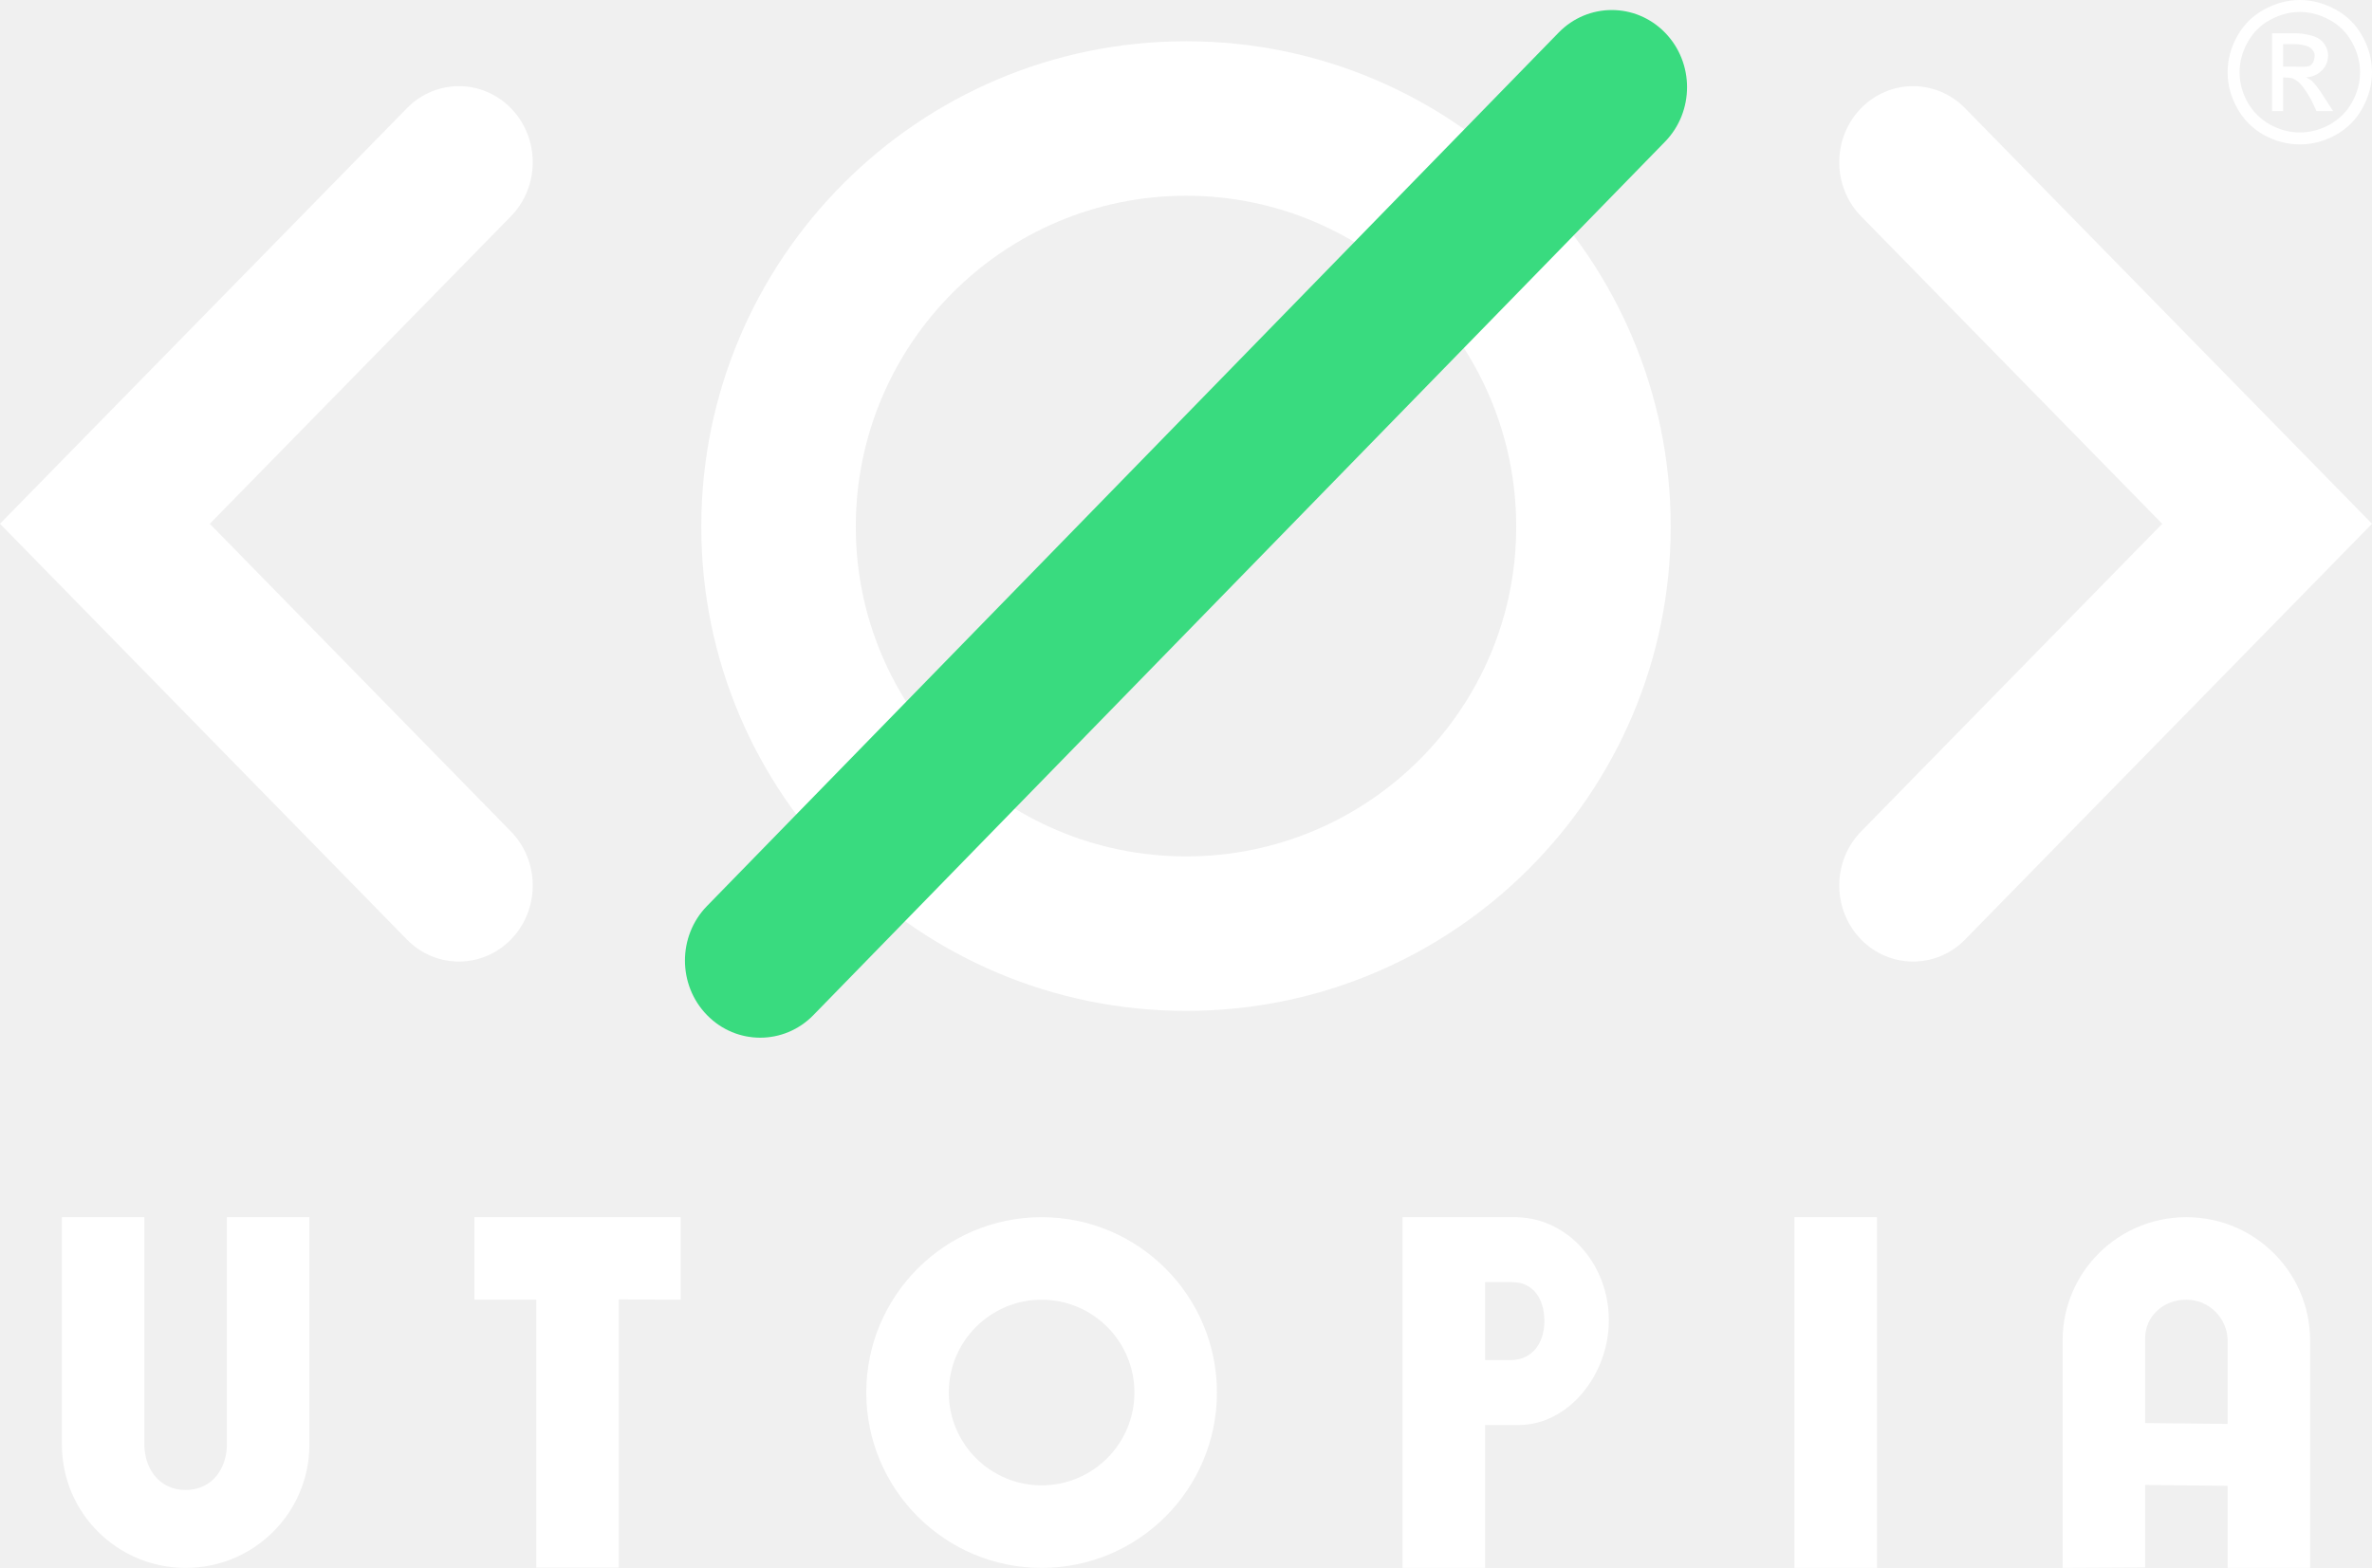
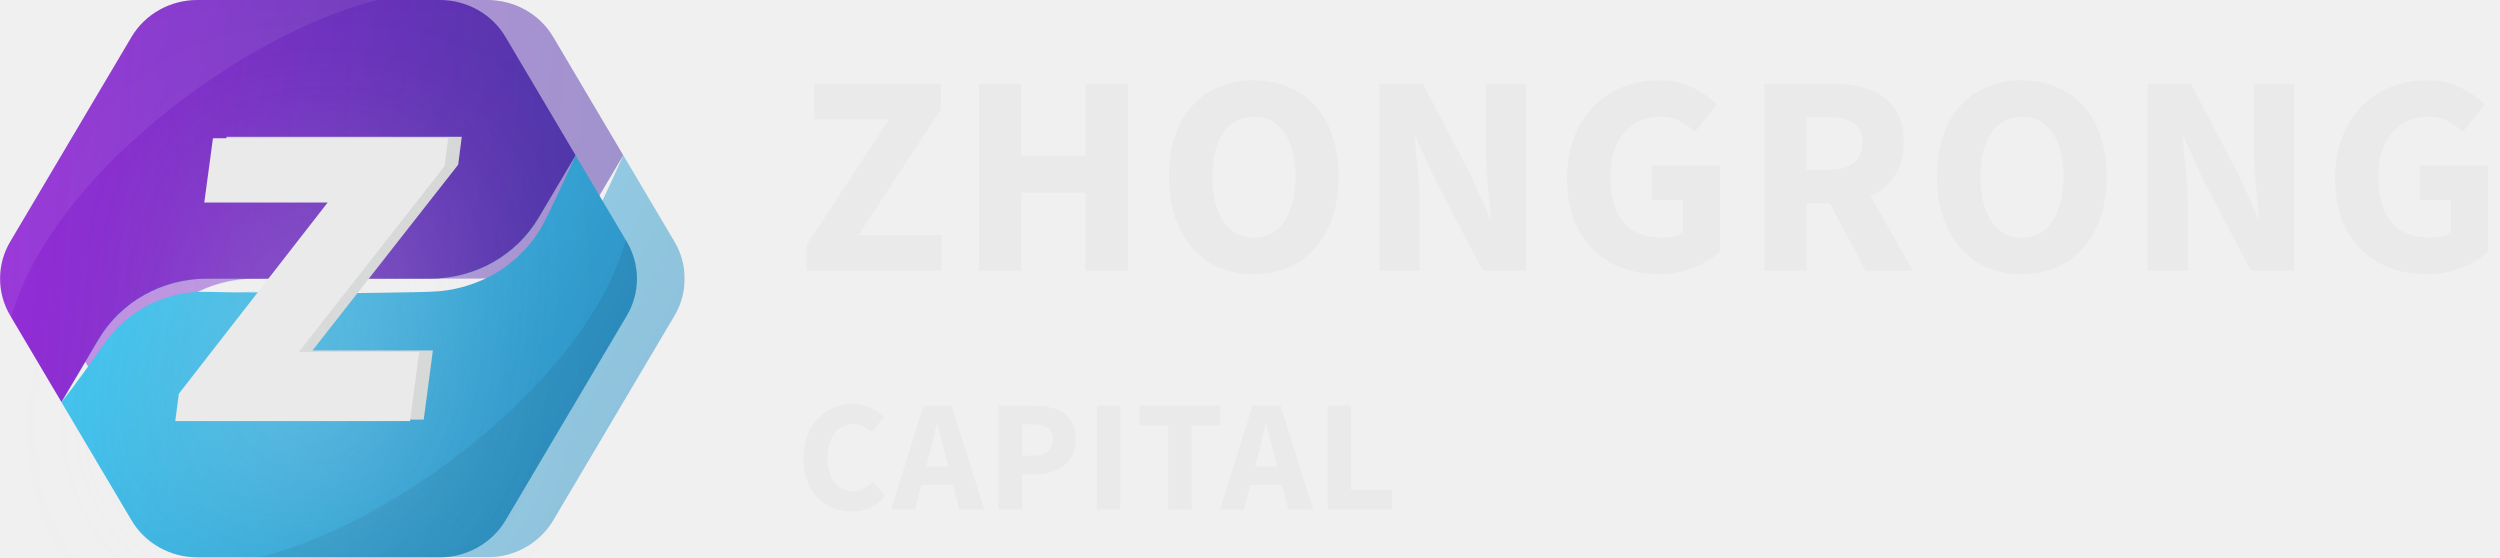
- <svg xmlns="http://www.w3.org/2000/svg" width="121" height="80" viewBox="0 0 121 80" fill="none">
-   <path fill-rule="evenodd" clip-rule="evenodd" d="M3.157 73.704V62.105H7.365V73.704C7.365 74.866 8.067 76.023 9.47 76.023C10.872 76.023 11.574 74.866 11.574 73.704V62.105H15.783C15.782 65.749 15.783 70.609 15.783 73.704C15.783 77.19 12.954 80 9.47 80C5.984 80 3.157 77.19 3.157 73.704Z" fill="white" />
-   <path fill-rule="evenodd" clip-rule="evenodd" d="M27.357 79.985V66.316H24.2V62.105H34.722V66.316L31.565 66.301V79.985H27.357Z" fill="white" />
-   <path fill-rule="evenodd" clip-rule="evenodd" d="M44.191 71.052C44.191 66.114 48.198 62.105 53.134 62.105C58.072 62.105 62.078 66.114 62.078 71.052C62.078 75.991 58.072 80 53.134 80C48.198 80 44.191 75.991 44.191 71.052ZM57.869 71.052C57.869 68.439 55.748 66.316 53.134 66.316C50.521 66.316 48.4 68.439 48.4 71.052C48.4 73.668 50.521 75.788 53.134 75.788C55.748 75.788 57.869 73.668 57.869 71.052Z" fill="white" />
-   <path fill-rule="evenodd" clip-rule="evenodd" d="M91.539 62.105V80H95.748V62.105H91.539Z" fill="white" />
-   <path fill-rule="evenodd" clip-rule="evenodd" d="M113.635 80V75.811L109.426 75.768V79.979L105.217 80V68.402C105.217 64.914 108.047 62.105 111.53 62.105C115.014 62.105 117.843 64.914 117.843 68.402V80H113.635ZM113.635 72.653V68.423C113.635 67.26 112.692 66.315 111.53 66.315C110.369 66.315 109.426 67.139 109.426 68.302V72.61L113.635 72.653Z" fill="white" />
-   <path fill-rule="evenodd" clip-rule="evenodd" d="M71.548 62.105V80H75.757V72.71H77.466C80.019 72.71 82.07 70.135 82.07 67.369C82.07 64.51 79.994 62.181 77.411 62.109V62.105H71.548ZM77.138 69.396C78.161 69.355 78.781 68.544 78.781 67.407C78.781 66.246 78.194 65.419 77.138 65.419H75.757V69.396H77.138Z" fill="white" />
-   <path fill-rule="evenodd" clip-rule="evenodd" d="M35.774 26.875C35.774 13.225 46.838 2.105 60.51 2.105C74.166 2.105 85.226 13.227 85.226 26.875C85.226 40.503 74.153 51.579 60.51 51.579C46.851 51.579 35.774 40.506 35.774 26.875ZM77.345 26.875C77.345 17.558 69.791 9.987 60.51 9.987C51.208 9.987 43.655 17.56 43.655 26.875C43.655 36.146 51.195 43.697 60.51 43.697C69.803 43.697 77.345 36.148 77.345 26.875Z" fill="white" />
-   <path fill-rule="evenodd" clip-rule="evenodd" d="M26.085 47.914C27.548 46.393 27.539 43.932 26.062 42.424L10.702 26.726L26.062 11.036C27.539 9.528 27.549 7.067 26.086 5.545C24.622 4.023 22.235 4.012 20.758 5.521L0 26.724L20.757 47.938C22.235 49.447 24.621 49.436 26.085 47.914Z" fill="white" />
-   <path fill-rule="evenodd" clip-rule="evenodd" d="M36.066 51.794C34.566 50.258 34.566 47.764 36.065 46.228L79.507 1.665C81.004 0.128 83.437 0.128 84.934 1.664C86.434 3.2 86.434 5.695 84.935 7.231L41.493 51.794C39.996 53.331 37.563 53.331 36.066 51.794Z" fill="#39DB7F" />
-   <path fill-rule="evenodd" clip-rule="evenodd" d="M94.915 47.914C93.452 46.393 93.461 43.932 94.938 42.424L110.298 26.726L94.938 11.036C93.461 9.528 93.451 7.067 94.914 5.545C96.378 4.023 98.765 4.012 100.242 5.521L121 26.724L100.243 47.938C98.766 49.447 96.379 49.436 94.915 47.914Z" fill="white" />
-   <path d="M117.319 0C117.938 0 118.542 0.16 119.13 0.479C119.719 0.794 120.178 1.248 120.507 1.841C120.836 2.43 121 3.045 121 3.687C121 4.321 120.837 4.932 120.512 5.518C120.19 6.104 119.736 6.559 119.15 6.885C118.567 7.207 117.957 7.368 117.319 7.368C116.682 7.368 116.071 7.207 115.484 6.885C114.903 6.559 114.448 6.104 114.123 5.518C113.798 4.932 113.635 4.321 113.635 3.687C113.635 3.045 113.799 2.43 114.128 1.841C114.46 1.248 114.921 0.794 115.509 0.479C116.098 0.16 116.702 0 117.319 0ZM117.319 0.61C116.803 0.61 116.298 0.744 115.806 1.011C115.318 1.274 114.936 1.654 114.66 2.149C114.383 2.64 114.245 3.153 114.245 3.687C114.245 4.217 114.38 4.727 114.65 5.215C114.924 5.7 115.304 6.079 115.792 6.353C116.28 6.623 116.789 6.758 117.319 6.758C117.85 6.758 118.359 6.623 118.847 6.353C119.335 6.079 119.714 5.7 119.985 5.215C120.255 4.727 120.39 4.217 120.39 3.687C120.39 3.153 120.252 2.64 119.975 2.149C119.702 1.654 119.32 1.274 118.828 1.011C118.337 0.744 117.834 0.61 117.319 0.61ZM115.901 5.668V1.7H117.071C117.536 1.7 117.868 1.795 118.076 1.87C118.284 1.942 118.451 2.069 118.574 2.251C118.698 2.433 118.76 2.627 118.76 2.832C118.76 3.122 118.656 3.374 118.447 3.589C118.242 3.804 117.969 3.924 117.628 3.95C117.768 4.009 117.879 4.079 117.964 4.16C118.123 4.317 118.319 4.579 118.549 4.946L119.017 5.668H118.168L117.9 5.098C117.624 4.606 117.402 4.299 117.232 4.175C117.114 4.084 116.975 3.968 116.751 3.968L116.467 3.95V5.668H115.901ZM116.467 3.401H117.034C117.405 3.401 117.742 3.436 117.876 3.325C118.013 3.215 118.076 3.014 118.076 2.832C118.076 2.618 117.901 2.438 117.71 2.363C117.596 2.318 117.347 2.251 117.034 2.251H116.467V3.401Z" fill="white" />
+ <svg xmlns="http://www.w3.org/2000/svg" width="157" height="35" fill="none">
+   <path d="M50.648 15.398l5.184-7.902h-4.698V5.264h7.956v1.602l-5.184 7.902h5.238V17h-8.496v-1.602zM61.484 5.264h2.646v4.518h4.05V5.264h2.664V17H68.18v-4.896h-4.05V17h-2.646V5.264zm17.259 11.952a5.59 5.59 0 01-2.178-.414 4.835 4.835 0 01-1.674-1.224c-.468-.528-.834-1.17-1.098-1.926-.252-.756-.378-1.614-.378-2.574 0-.96.126-1.812.378-2.556.264-.756.63-1.386 1.098-1.89a4.548 4.548 0 011.674-1.17 5.59 5.59 0 012.178-.414c.792 0 1.512.138 2.16.414.66.264 1.224.654 1.692 1.17.468.516.828 1.152 1.08 1.908.264.744.396 1.59.396 2.538 0 .96-.132 1.818-.396 2.574-.252.756-.612 1.398-1.08 1.926a4.793 4.793 0 01-1.692 1.224c-.648.276-1.368.414-2.16.414zm0-2.286c.804 0 1.44-.342 1.908-1.026.468-.696.702-1.638.702-2.826 0-1.176-.234-2.094-.702-2.754-.468-.66-1.104-.99-1.908-.99-.804 0-1.44.33-1.908.99-.468.66-.702 1.578-.702 2.754 0 1.188.234 2.13.702 2.826.468.684 1.104 1.026 1.908 1.026zm7.895-9.666h2.718l3.06 5.832 1.152 2.592h.072c-.06-.624-.132-1.32-.216-2.088-.072-.768-.108-1.5-.108-2.196v-4.14h2.52V17h-2.718l-3.06-5.85-1.152-2.556h-.072c.06.648.126 1.344.198 2.088.084.744.126 1.464.126 2.16V17h-2.52V5.264zm17.515 11.952c-.804 0-1.56-.126-2.268-.378a5.219 5.219 0 01-1.818-1.152c-.516-.504-.924-1.128-1.224-1.872-.288-.756-.433-1.626-.433-2.61 0-.972.15-1.836.45-2.592.3-.768.709-1.416 1.225-1.944a5.368 5.368 0 011.836-1.206 5.95 5.95 0 012.214-.414c.852 0 1.584.156 2.196.468.612.312 1.11.666 1.494 1.062l-1.386 1.692a5.059 5.059 0 00-.954-.666c-.336-.18-.756-.27-1.26-.27-.456 0-.876.09-1.26.27a2.757 2.757 0 00-.972.738 3.53 3.53 0 00-.648 1.188 5.38 5.38 0 00-.216 1.584c0 1.212.27 2.154.81 2.826.552.66 1.38.99 2.484.99.24 0 .474-.03.702-.09.228-.06.414-.15.558-.27v-2.016h-1.944v-2.16h4.284v5.4c-.408.396-.948.732-1.62 1.008-.672.276-1.422.414-2.25.414zm9.3-6.552h1.368c.696 0 1.224-.144 1.584-.432.372-.3.558-.738.558-1.314 0-.576-.186-.978-.558-1.206-.36-.228-.888-.342-1.584-.342h-1.368v3.294zM117.161 17l-2.25-4.23h-1.458V17h-2.646V5.264h4.23c.624 0 1.206.06 1.746.18.552.12 1.032.324 1.44.612.408.276.732.648.972 1.116.24.468.36 1.05.36 1.746 0 .864-.192 1.578-.576 2.142a3.422 3.422 0 01-1.512 1.242L120.131 17h-2.97zm9.815.216a5.59 5.59 0 01-2.178-.414 4.835 4.835 0 01-1.674-1.224c-.468-.528-.834-1.17-1.098-1.926-.252-.756-.378-1.614-.378-2.574 0-.96.126-1.812.378-2.556.264-.756.63-1.386 1.098-1.89a4.548 4.548 0 011.674-1.17 5.59 5.59 0 012.178-.414c.792 0 1.512.138 2.16.414.66.264 1.224.654 1.692 1.17.468.516.828 1.152 1.08 1.908.264.744.396 1.59.396 2.538 0 .96-.132 1.818-.396 2.574-.252.756-.612 1.398-1.08 1.926a4.793 4.793 0 01-1.692 1.224c-.648.276-1.368.414-2.16.414zm0-2.286c.804 0 1.44-.342 1.908-1.026.468-.696.702-1.638.702-2.826 0-1.176-.234-2.094-.702-2.754-.468-.66-1.104-.99-1.908-.99-.804 0-1.44.33-1.908.99-.468.66-.702 1.578-.702 2.754 0 1.188.234 2.13.702 2.826.468.684 1.104 1.026 1.908 1.026zm7.895-9.666h2.718l3.06 5.832 1.152 2.592h.072c-.06-.624-.132-1.32-.216-2.088-.072-.768-.108-1.5-.108-2.196v-4.14h2.52V17h-2.718l-3.06-5.85-1.152-2.556h-.072c.06.648.126 1.344.198 2.088.084.744.126 1.464.126 2.16V17h-2.52V5.264zm17.514 11.952c-.804 0-1.56-.126-2.268-.378a5.219 5.219 0 01-1.818-1.152c-.516-.504-.924-1.128-1.224-1.872-.288-.756-.432-1.626-.432-2.61 0-.972.15-1.836.45-2.592.3-.768.708-1.416 1.224-1.944a5.368 5.368 0 011.836-1.206 5.95 5.95 0 012.214-.414c.852 0 1.584.156 2.196.468.612.312 1.11.666 1.494 1.062l-1.386 1.692a5.059 5.059 0 00-.954-.666c-.336-.18-.756-.27-1.26-.27-.456 0-.876.09-1.26.27a2.757 2.757 0 00-.972.738 3.53 3.53 0 00-.648 1.188 5.38 5.38 0 00-.216 1.584c0 1.212.27 2.154.81 2.826.552.66 1.38.99 2.484.99.24 0 .474-.03.702-.09.228-.06.414-.15.558-.27v-2.016h-1.944v-2.16h4.284v5.4c-.408.396-.948.732-1.62 1.008-.672.276-1.422.414-2.25.414zM53.49 32.12c-.413 0-.803-.07-1.17-.21a2.86 2.86 0 01-.97-.64 3.034 3.034 0 01-.65-1.04c-.16-.42-.24-.904-.24-1.45 0-.54.083-1.02.25-1.44.167-.427.39-.787.67-1.08.28-.294.607-.517.98-.67.373-.154.767-.23 1.18-.23.42 0 .797.086 1.13.26.333.166.61.363.83.59l-.78.94a2.306 2.306 0 00-.53-.37c-.18-.1-.387-.15-.62-.15a1.49 1.49 0 00-1.14.56c-.14.18-.253.4-.34.66-.08.26-.12.553-.12.88 0 .673.143 1.196.43 1.57.287.366.67.55 1.15.55.267 0 .503-.057.71-.17.213-.12.4-.267.56-.44l.78.92c-.547.64-1.25.96-2.11.96zm6.06-2.82l-.15-.6a23.16 23.16 0 01-.27-1.04c-.086-.367-.173-.72-.26-1.06h-.04c-.08.346-.163.703-.25 1.07-.08.36-.166.703-.26 1.03l-.16.6h1.39zm.3 1.15h-1.99l-.4 1.55h-1.5L58 25.48h1.77L61.81 32h-1.56l-.4-1.55zm2.873-4.97h2.24c.36 0 .696.036 1.01.11.313.066.586.183.82.35.233.16.416.376.55.65.14.266.21.596.21.99 0 .38-.07.71-.21.99-.134.28-.317.51-.55.69a2.38 2.38 0 01-.81.4 3.62 3.62 0 01-.98.13h-.81V32h-1.47v-6.52zm2.19 3.14c.8 0 1.2-.347 1.2-1.04 0-.34-.107-.58-.32-.72-.214-.14-.52-.21-.92-.21h-.68v1.97h.72zm3.967-3.14h1.47V32h-1.47v-6.52zm4.478 1.24h-1.79v-1.24h5.06v1.24h-1.79V32h-1.48v-5.28zm6.846 2.58l-.15-.6a23.432 23.432 0 01-.27-1.04 72.69 72.69 0 00-.26-1.06h-.04c-.08.346-.163.703-.25 1.07-.08.36-.167.703-.26 1.03l-.16.6h1.39zm.3 1.15h-1.99l-.4 1.55h-1.5l2.04-6.52h1.77l2.04 6.52h-1.56l-.4-1.55zm2.872-4.97h1.47v5.28h2.58V32h-4.05v-6.52z" fill="#EAEAEA" />
+   <g clip-path="url(#clip0)">
+     <g opacity=".5">
+       <path d="M39.143 9.752l-2.322 3.915c-1.402 2.372-4 3.83-6.81 3.83H15.985c-2.81 0-5.407 1.457-6.81 3.83l-2.321 3.921-3.155-5.324-.056-.097a4.541 4.541 0 010-4.66L10.841 3.02l.413-.695C12.105.884 13.682 0 15.39 0h15.221c1.709 0 3.286.884 4.137 2.33l3.317 5.604 1.077 1.818z" fill="url(#paint0_linear)" />
+       <path fill-rule="evenodd" clip-rule="evenodd" d="M38.244 11.281l-1.419 2.392c-1.402 2.373-3.999 3.83-6.81 3.83h-14.03c-2.81 0-5.408 1.458-6.81 3.83l-2.322 3.915 4.4 7.422c.851 1.446 2.428 2.33 4.137 2.33h15.22c1.703 0 3.286-.89 4.138-2.33l7.61-12.843a4.548 4.548 0 000-4.648l-3.21-5.421-.035.057a89.88 89.88 0 01-.986 2.162c-.101.224-.208.444-.314.664-.07.146-.142.292-.211.44l-.27.549a8.201 8.201 0 01-1.014 1.634 7.769 7.769 0 01-.913.951 7.909 7.909 0 01-2.26 1.428 8.507 8.507 0 01-2.64.652 17.14 17.14 0 01-.976.041l-.314.008-1.24.024-2.484.037-2.485.012a336.576 336.576 0 01-4.97-.049l-1.245-.024a44.055 44.055 0 01-.428-.01 19.185 19.185 0 00-.767-.008 7.512 7.512 0 00-2.197.378 7.459 7.459 0 00-2.01 1.012c-.619.44-1.176.97-1.639 1.586-.146.184-.291.395-.439.608-.086.125-.174.252-.262.374l-.713 1-.15.206a65.042 65.042 0 01-1.321 1.764l2.322-3.916c1.402-2.372 4-3.83 6.81-3.83h14.032c2.81 0 5.407-1.457 6.81-3.83l1.405-2.397z" fill="url(#paint1_linear)" />
+     </g>
+     <path opacity=".3" d="M36.145 9.751l-2.322 3.915c-1.402 2.373-4 3.83-6.81 3.83H12.987c-2.81 0-5.408 1.458-6.81 3.83l-2.322 3.922c.326-.75.67-1.489 1.02-2.226l.526-1.098.27-.549c.087-.177.181-.366.287-.555.42-.75.97-1.445 1.634-2.03a8.227 8.227 0 012.26-1.428 8.506 8.506 0 012.64-.652c.476-.031.87-.043 1.29-.05l1.245-.024c1.653-.036 3.311-.042 4.97-.049l2.485.013 2.484.036 1.24.025c.413.006.845.024 1.195.018a7.55 7.55 0 004.206-1.397 7.362 7.362 0 001.64-1.58l.175-.23.175-.25.35-.501c.239-.335.476-.67.714-1 .495-.665.977-1.324 1.484-1.97z" fill="#000" />
+     <path d="M36.146 9.752l-2.322 3.915c-1.402 2.372-3.999 3.83-6.81 3.83H12.99c-2.81 0-5.408 1.457-6.81 3.83l-2.322 3.921-3.154-5.324-.056-.097a4.541 4.541 0 010-4.66L7.844 3.02l.413-.695C9.108.884 10.686 0 12.394 0h15.222c1.708 0 3.286.884 4.137 2.33l3.317 5.604 1.076 1.818z" fill="url(#paint2_linear)" />
+     <path fill-rule="evenodd" clip-rule="evenodd" d="M35.247 11.281l-1.418 2.392c-1.402 2.373-4 3.83-6.81 3.83H12.987c-2.81 0-5.408 1.458-6.81 3.83l-2.322 3.915 4.4 7.422c.852 1.446 2.429 2.33 4.137 2.33h15.222c1.702 0 3.286-.89 4.137-2.33l7.61-12.843a4.548 4.548 0 000-4.648l-3.21-5.421-.034.057c-.317.728-.652 1.445-.986 2.162-.102.224-.208.444-.315.664-.07.146-.141.292-.21.44l-.27.549a9.388 9.388 0 01-.288.555 8.192 8.192 0 01-.726 1.08 7.769 7.769 0 01-.914.95 7.907 7.907 0 01-2.26 1.428 8.507 8.507 0 01-2.64.652c-.355.027-.668.034-.975.041l-.315.008-1.239.024-2.485.037-2.484.012a336.576 336.576 0 01-4.97-.049l-1.245-.024a44.055 44.055 0 01-.43-.01 19.185 19.185 0 00-.766-.008 7.512 7.512 0 00-2.197.378 7.459 7.459 0 00-2.009 1.012c-.62.44-1.176.97-1.64 1.586-.145.184-.29.395-.438.608a22.1 22.1 0 01-.263.374l-.713 1-.15.206a65.022 65.022 0 01-1.32 1.764l2.321-3.916c1.402-2.372 4-3.83 6.81-3.83h14.032c2.81 0 5.408-1.457 6.81-3.83l1.405-2.397z" fill="url(#paint3_linear)" />
+     <path opacity=".07" d="M23.698 0C15.054 2.183 3.156 11.167.703 19.924l-.056-.097a4.541 4.541 0 010-4.66L7.844 3.02l.413-.695C9.108.884 10.686 0 12.394 0h11.304z" fill="#fff" />
+     <path opacity=".07" d="M16.304 35c8.644-2.184 20.542-11.167 23.001-19.925l.057.098a4.541 4.541 0 010 4.66L32.164 31.98l-.413.695c-.851 1.44-2.428 2.33-4.137 2.33h-11.31v-.007z" fill="#000" />
+     <path d="M12.095 24.631l9.345-12.007h-7.754l.542-4.032H29l-.226 1.75-9.15 11.667h7.56l-.574 4.343H11.87l.225-1.72z" fill="#D5D6D6" />
+     <g filter="url(#filter0_d)">
+       <path d="M11.232 24.724l9.346-12.007H12.83l.542-4.032h14.772l-.226 1.75-9.157 11.667h7.56l-.573 4.343H11.007l.225-1.721z" fill="#EAEAEA" />
+     </g>
+   </g>
+   <defs>
+     <linearGradient id="paint0_linear" x1="3" y1="0" x2="40.677" y2="2.545" gradientUnits="userSpaceOnUse">
+       <stop stop-color="#962BD8" />
+       <stop offset="1" stop-color="#4D36A7" />
+     </linearGradient>
+     <linearGradient id="paint1_linear" x1="18.497" y1="-5" x2="54.153" y2="13.521" gradientUnits="userSpaceOnUse">
+       <stop stop-color="#44C8F1" />
+       <stop offset="1" stop-color="#2989BF" />
+     </linearGradient>
+     <linearGradient id="paint2_linear" x1=".003" y1="0" x2="37.68" y2="2.545" gradientUnits="userSpaceOnUse">
+       <stop stop-color="#962BD8" />
+       <stop offset="1" stop-color="#4D36A7" />
+     </linearGradient>
+     <linearGradient id="paint3_linear" x1="15.5" y1="-5" x2="51.157" y2="13.521" gradientUnits="userSpaceOnUse">
+       <stop stop-color="#44C8F1" />
+       <stop offset="1" stop-color="#2989BF" />
+     </linearGradient>
+     <clipPath id="clip0">
+       <path fill="#fff" d="M0 0h43v35H0z" />
+     </clipPath>
+     <filter id="filter0_d" x="-.993" y=".685" width="41.137" height="41.76" filterUnits="userSpaceOnUse" color-interpolation-filters="sRGB">
+       <feFlood flood-opacity="0" result="BackgroundImageFix" />
+       <feColorMatrix in="SourceAlpha" values="0 0 0 0 0 0 0 0 0 0 0 0 0 0 0 0 0 0 127 0" />
+       <feOffset dy="4" />
+       <feGaussianBlur stdDeviation="6" />
+       <feColorMatrix values="0 0 0 0 0.918 0 0 0 0 0.918 0 0 0 0 0.918 0 0 0 0.4 0" />
+       <feBlend in2="BackgroundImageFix" result="effect1_dropShadow" />
+       <feBlend in="SourceGraphic" in2="effect1_dropShadow" result="shape" />
+     </filter>
+   </defs>
</svg>
